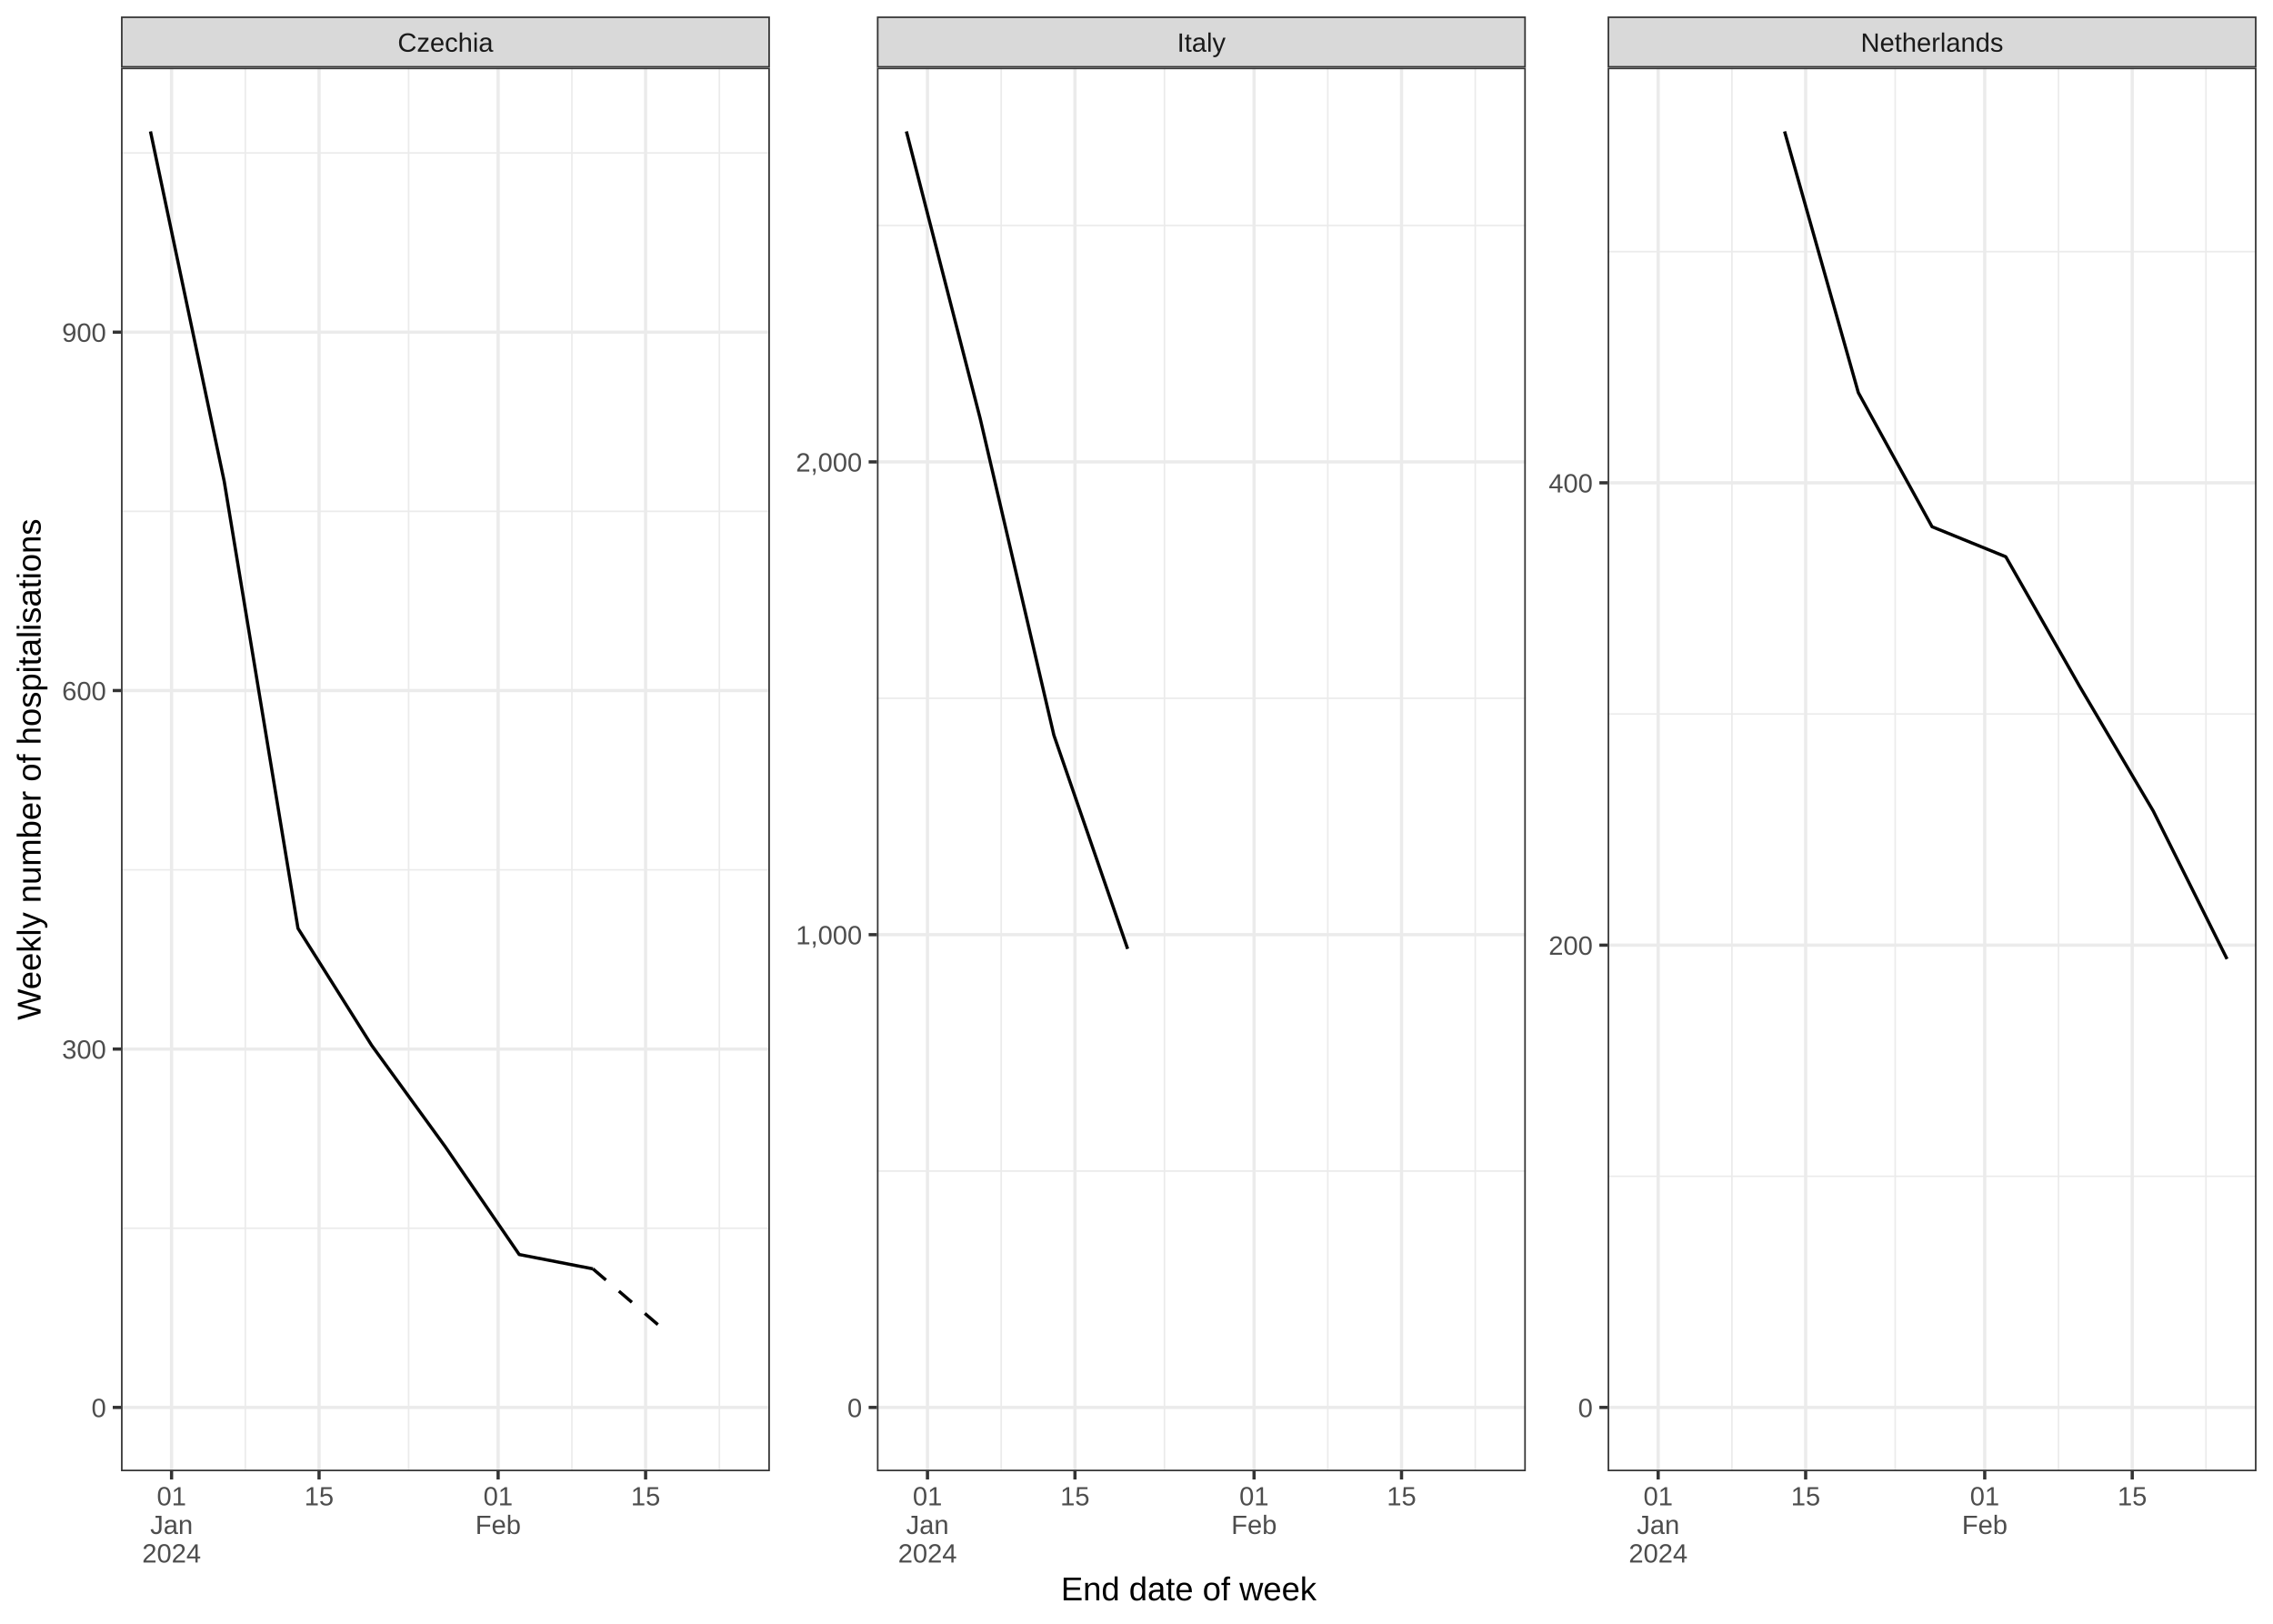
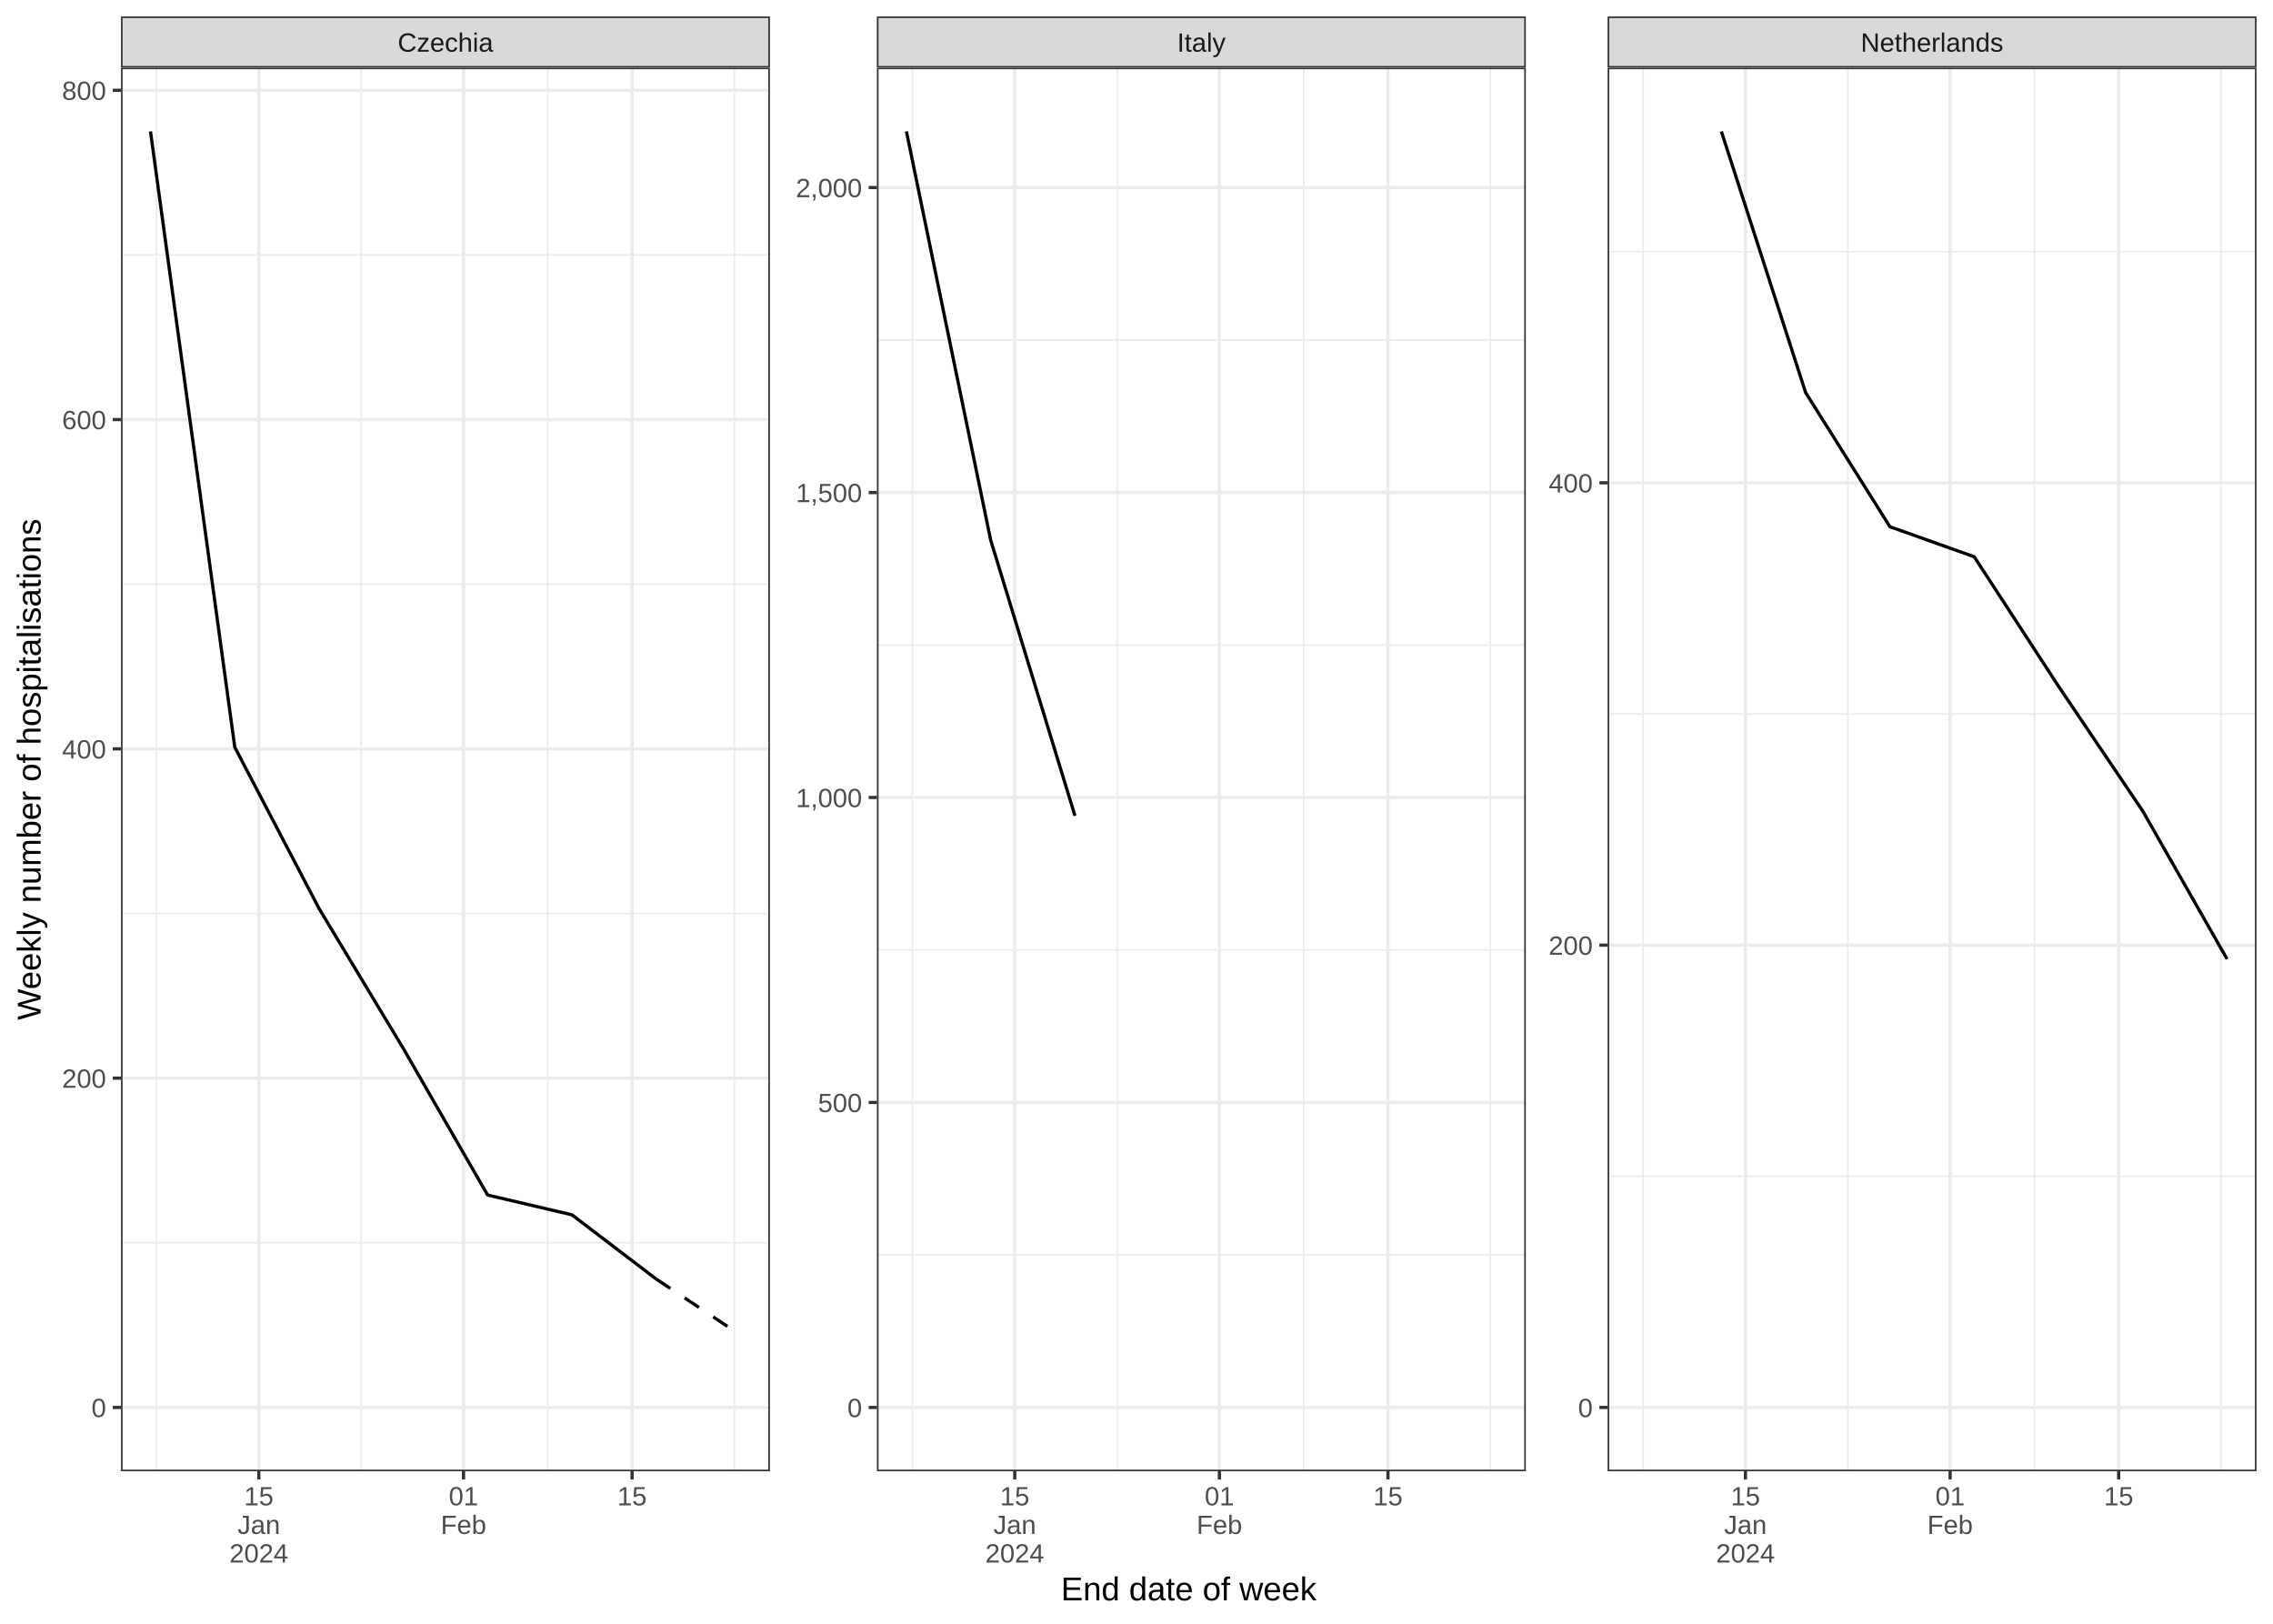
<svg xmlns="http://www.w3.org/2000/svg" class="svglite" width="756.00pt" height="540.00pt" viewBox="0 0 756.00 540.00">
  <defs>
    <style type="text/css">
    .svglite line, .svglite polyline, .svglite polygon, .svglite path, .svglite rect, .svglite circle {
      fill: none;
      stroke: #000000;
      stroke-linecap: round;
      stroke-linejoin: round;
      stroke-miterlimit: 10.00;
    }
    .svglite text {
      white-space: pre;
    }
  </style>
  </defs>
  <rect width="100%" height="100%" style="stroke: none; fill: #FFFFFF;" />
  <defs>
    <clipPath id="cpMC4wMHw3NTYuMDB8MC4wMHw1NDAuMDA=">
      <rect x="0.00" y="0.00" width="756.00" height="540.00" />
    </clipPath>
  </defs>
  <g clip-path="url(#cpMC4wMHw3NTYuMDB8MC4wMHw1NDAuMDA=)">
    <rect x="0.00" y="0.00" width="756.00" height="540.00" style="stroke-width: 1.07; stroke: #FFFFFF; fill: #FFFFFF;" />
  </g>
  <defs>
    <clipPath id="cpNDAuMjR8MjU2LjA4fDIyLjQ5fDQ4OS4yOQ==">
      <rect x="40.24" y="22.49" width="215.83" height="466.80" />
    </clipPath>
  </defs>
  <g clip-path="url(#cpNDAuMjR8MjU2LjA4fDIyLjQ5fDQ4OS4yOQ==)">
    <rect x="40.24" y="22.49" width="215.83" height="466.80" style="stroke-width: 1.07; stroke: none; fill: #FFFFFF;" />
-     <polyline points="40.24,408.47 256.08,408.47 " style="stroke-width: 0.53; stroke: #EBEBEB; stroke-linecap: butt;" />
-     <polyline points="40.24,289.27 256.08,289.27 " style="stroke-width: 0.53; stroke: #EBEBEB; stroke-linecap: butt;" />
-     <polyline points="40.24,170.06 256.08,170.06 " style="stroke-width: 0.53; stroke: #EBEBEB; stroke-linecap: butt;" />
-     <polyline points="40.24,50.86 256.08,50.86 " style="stroke-width: 0.53; stroke: #EBEBEB; stroke-linecap: butt;" />
-     <polyline points="81.59,489.29 81.59,22.49 " style="stroke-width: 0.53; stroke: #EBEBEB; stroke-linecap: butt;" />
-     <polyline points="135.90,489.29 135.90,22.49 " style="stroke-width: 0.53; stroke: #EBEBEB; stroke-linecap: butt;" />
-     <polyline points="190.21,489.29 190.21,22.49 " style="stroke-width: 0.53; stroke: #EBEBEB; stroke-linecap: butt;" />
-     <polyline points="239.26,489.29 239.26,22.49 " style="stroke-width: 0.53; stroke: #EBEBEB; stroke-linecap: butt;" />
+     <polyline points="40.24,413.31 256.08,413.31 " style="stroke-width: 0.53; stroke: #EBEBEB; stroke-linecap: butt;" />
+     <polyline points="40.24,303.80 256.08,303.80 " style="stroke-width: 0.53; stroke: #EBEBEB; stroke-linecap: butt;" />
+     <polyline points="40.24,194.29 256.08,194.29 " style="stroke-width: 0.53; stroke: #EBEBEB; stroke-linecap: butt;" />
+     <polyline points="40.24,84.78 256.08,84.78 " style="stroke-width: 0.53; stroke: #EBEBEB; stroke-linecap: butt;" />
+     <polyline points="52.06,489.29 52.06,22.49 " style="stroke-width: 0.53; stroke: #EBEBEB; stroke-linecap: butt;" />
+     <polyline points="120.13,489.29 120.13,22.49 " style="stroke-width: 0.53; stroke: #EBEBEB; stroke-linecap: butt;" />
+     <polyline points="182.20,489.29 182.20,22.49 " style="stroke-width: 0.53; stroke: #EBEBEB; stroke-linecap: butt;" />
+     <polyline points="244.26,489.29 244.26,22.49 " style="stroke-width: 0.53; stroke: #EBEBEB; stroke-linecap: butt;" />
    <polyline points="40.24,468.07 256.08,468.07 " style="stroke-width: 1.07; stroke: #EBEBEB; stroke-linecap: butt;" />
-     <polyline points="40.24,348.87 256.08,348.87 " style="stroke-width: 1.07; stroke: #EBEBEB; stroke-linecap: butt;" />
-     <polyline points="40.24,229.66 256.08,229.66 " style="stroke-width: 1.07; stroke: #EBEBEB; stroke-linecap: butt;" />
-     <polyline points="40.24,110.46 256.08,110.46 " style="stroke-width: 1.07; stroke: #EBEBEB; stroke-linecap: butt;" />
-     <polyline points="57.06,489.29 57.06,22.49 " style="stroke-width: 1.07; stroke: #EBEBEB; stroke-linecap: butt;" />
-     <polyline points="106.12,489.29 106.12,22.49 " style="stroke-width: 1.07; stroke: #EBEBEB; stroke-linecap: butt;" />
-     <polyline points="165.68,489.29 165.68,22.49 " style="stroke-width: 1.07; stroke: #EBEBEB; stroke-linecap: butt;" />
-     <polyline points="214.73,489.29 214.73,22.49 " style="stroke-width: 1.07; stroke: #EBEBEB; stroke-linecap: butt;" />
-     <polyline points="50.05,43.71 74.58,160.13 99.11,308.74 123.63,347.67 148.16,381.45 172.69,417.21 197.21,421.98 " style="stroke-width: 1.07; stroke-linecap: butt;" />
-     <polyline points="197.21,421.98 221.74,443.04 " style="stroke-width: 1.07; stroke-dasharray: 5.69,5.69; stroke-linecap: butt;" />
+     <polyline points="40.24,358.56 256.08,358.56 " style="stroke-width: 1.07; stroke: #EBEBEB; stroke-linecap: butt;" />
+     <polyline points="40.24,249.04 256.08,249.04 " style="stroke-width: 1.07; stroke: #EBEBEB; stroke-linecap: butt;" />
+     <polyline points="40.24,139.53 256.08,139.53 " style="stroke-width: 1.07; stroke: #EBEBEB; stroke-linecap: butt;" />
+     <polyline points="40.24,30.02 256.08,30.02 " style="stroke-width: 1.07; stroke: #EBEBEB; stroke-linecap: butt;" />
+     <polyline points="86.09,489.29 86.09,22.49 " style="stroke-width: 1.07; stroke: #EBEBEB; stroke-linecap: butt;" />
+     <polyline points="154.17,489.29 154.17,22.49 " style="stroke-width: 1.07; stroke: #EBEBEB; stroke-linecap: butt;" />
+     <polyline points="210.23,489.29 210.23,22.49 " style="stroke-width: 1.07; stroke: #EBEBEB; stroke-linecap: butt;" />
+     <polyline points="50.05,43.71 78.09,248.50 106.12,302.16 134.15,348.70 162.18,397.43 190.21,404.00 218.24,425.36 " style="stroke-width: 1.07; stroke-linecap: butt;" />
+     <polyline points="218.24,425.36 246.27,443.98 " style="stroke-width: 1.07; stroke-dasharray: 5.69,5.69; stroke-linecap: butt;" />
    <rect x="40.24" y="22.49" width="215.83" height="466.80" style="stroke-width: 1.07; stroke: #333333;" />
  </g>
  <g clip-path="url(#cpMC4wMHw3NTYuMDB8MC4wMHw1NDAuMDA=)">
</g>
  <defs>
    <clipPath id="cpMjkxLjY2fDUwNy40OXwyMi40OXw0ODkuMjk=">
      <rect x="291.66" y="22.49" width="215.83" height="466.80" />
    </clipPath>
  </defs>
  <g clip-path="url(#cpMjkxLjY2fDUwNy40OXwyMi40OXw0ODkuMjk=)">
    <rect x="291.66" y="22.49" width="215.83" height="466.80" style="stroke-width: 1.07; stroke: none; fill: #FFFFFF;" />
-     <polyline points="291.66,389.45 507.49,389.45 " style="stroke-width: 0.53; stroke: #EBEBEB; stroke-linecap: butt;" />
-     <polyline points="291.66,232.23 507.49,232.23 " style="stroke-width: 0.53; stroke: #EBEBEB; stroke-linecap: butt;" />
-     <polyline points="291.66,75.00 507.49,75.00 " style="stroke-width: 0.53; stroke: #EBEBEB; stroke-linecap: butt;" />
-     <polyline points="333.00,489.29 333.00,22.49 " style="stroke-width: 0.53; stroke: #EBEBEB; stroke-linecap: butt;" />
-     <polyline points="387.31,489.29 387.31,22.49 " style="stroke-width: 0.53; stroke: #EBEBEB; stroke-linecap: butt;" />
-     <polyline points="441.62,489.29 441.62,22.49 " style="stroke-width: 0.53; stroke: #EBEBEB; stroke-linecap: butt;" />
-     <polyline points="490.67,489.29 490.67,22.49 " style="stroke-width: 0.53; stroke: #EBEBEB; stroke-linecap: butt;" />
+     <polyline points="291.66,417.36 507.49,417.36 " style="stroke-width: 0.53; stroke: #EBEBEB; stroke-linecap: butt;" />
+     <polyline points="291.66,315.93 507.49,315.93 " style="stroke-width: 0.53; stroke: #EBEBEB; stroke-linecap: butt;" />
+     <polyline points="291.66,214.51 507.49,214.51 " style="stroke-width: 0.53; stroke: #EBEBEB; stroke-linecap: butt;" />
+     <polyline points="291.66,113.08 507.49,113.08 " style="stroke-width: 0.53; stroke: #EBEBEB; stroke-linecap: butt;" />
+     <polyline points="303.47,489.29 303.47,22.49 " style="stroke-width: 0.53; stroke: #EBEBEB; stroke-linecap: butt;" />
+     <polyline points="371.55,489.29 371.55,22.49 " style="stroke-width: 0.53; stroke: #EBEBEB; stroke-linecap: butt;" />
+     <polyline points="433.61,489.29 433.61,22.49 " style="stroke-width: 0.53; stroke: #EBEBEB; stroke-linecap: butt;" />
+     <polyline points="495.68,489.29 495.68,22.49 " style="stroke-width: 0.53; stroke: #EBEBEB; stroke-linecap: butt;" />
    <polyline points="291.66,468.07 507.49,468.07 " style="stroke-width: 1.07; stroke: #EBEBEB; stroke-linecap: butt;" />
-     <polyline points="291.66,310.84 507.49,310.84 " style="stroke-width: 1.07; stroke: #EBEBEB; stroke-linecap: butt;" />
-     <polyline points="291.66,153.61 507.49,153.61 " style="stroke-width: 1.07; stroke: #EBEBEB; stroke-linecap: butt;" />
-     <polyline points="308.48,489.29 308.48,22.49 " style="stroke-width: 1.07; stroke: #EBEBEB; stroke-linecap: butt;" />
-     <polyline points="357.53,489.29 357.53,22.49 " style="stroke-width: 1.07; stroke: #EBEBEB; stroke-linecap: butt;" />
-     <polyline points="417.10,489.29 417.10,22.49 " style="stroke-width: 1.07; stroke: #EBEBEB; stroke-linecap: butt;" />
-     <polyline points="466.15,489.29 466.15,22.49 " style="stroke-width: 1.07; stroke: #EBEBEB; stroke-linecap: butt;" />
-     <polyline points="301.47,43.71 326.00,139.15 350.52,244.49 375.05,315.56 " style="stroke-width: 1.07; stroke-linecap: butt;" />
+     <polyline points="291.66,366.64 507.49,366.64 " style="stroke-width: 1.07; stroke: #EBEBEB; stroke-linecap: butt;" />
+     <polyline points="291.66,265.22 507.49,265.22 " style="stroke-width: 1.07; stroke: #EBEBEB; stroke-linecap: butt;" />
+     <polyline points="291.66,163.80 507.49,163.80 " style="stroke-width: 1.07; stroke: #EBEBEB; stroke-linecap: butt;" />
+     <polyline points="291.66,62.37 507.49,62.37 " style="stroke-width: 1.07; stroke: #EBEBEB; stroke-linecap: butt;" />
+     <polyline points="337.51,489.29 337.51,22.49 " style="stroke-width: 1.07; stroke: #EBEBEB; stroke-linecap: butt;" />
+     <polyline points="405.58,489.29 405.58,22.49 " style="stroke-width: 1.07; stroke: #EBEBEB; stroke-linecap: butt;" />
+     <polyline points="461.64,489.29 461.64,22.49 " style="stroke-width: 1.07; stroke: #EBEBEB; stroke-linecap: butt;" />
+     <polyline points="301.47,43.71 329.50,179.62 357.53,271.31 " style="stroke-width: 1.07; stroke-linecap: butt;" />
    <rect x="291.66" y="22.49" width="215.83" height="466.80" style="stroke-width: 1.07; stroke: #333333;" />
  </g>
  <g clip-path="url(#cpMC4wMHw3NTYuMDB8MC4wMHw1NDAuMDA=)">
</g>
  <defs>
    <clipPath id="cpNTM0LjY5fDc1MC41MnwyMi40OXw0ODkuMjk=">
      <rect x="534.69" y="22.49" width="215.83" height="466.80" />
    </clipPath>
  </defs>
  <g clip-path="url(#cpNTM0LjY5fDc1MC41MnwyMi40OXw0ODkuMjk=)">
    <rect x="534.69" y="22.49" width="215.83" height="466.80" style="stroke-width: 1.07; stroke: none; fill: #FFFFFF;" />
    <polyline points="534.69,391.19 750.52,391.19 " style="stroke-width: 0.53; stroke: #EBEBEB; stroke-linecap: butt;" />
    <polyline points="534.69,237.44 750.52,237.44 " style="stroke-width: 0.53; stroke: #EBEBEB; stroke-linecap: butt;" />
    <polyline points="534.69,83.68 750.52,83.68 " style="stroke-width: 0.53; stroke: #EBEBEB; stroke-linecap: butt;" />
-     <polyline points="576.03,489.29 576.03,22.49 " style="stroke-width: 0.53; stroke: #EBEBEB; stroke-linecap: butt;" />
-     <polyline points="630.34,489.29 630.34,22.49 " style="stroke-width: 0.53; stroke: #EBEBEB; stroke-linecap: butt;" />
-     <polyline points="684.65,489.29 684.65,22.49 " style="stroke-width: 0.53; stroke: #EBEBEB; stroke-linecap: butt;" />
-     <polyline points="733.70,489.29 733.70,22.49 " style="stroke-width: 0.53; stroke: #EBEBEB; stroke-linecap: butt;" />
+     <polyline points="546.50,489.29 546.50,22.49 " style="stroke-width: 0.53; stroke: #EBEBEB; stroke-linecap: butt;" />
+     <polyline points="614.57,489.29 614.57,22.49 " style="stroke-width: 0.53; stroke: #EBEBEB; stroke-linecap: butt;" />
+     <polyline points="676.64,489.29 676.64,22.49 " style="stroke-width: 0.53; stroke: #EBEBEB; stroke-linecap: butt;" />
+     <polyline points="738.71,489.29 738.71,22.49 " style="stroke-width: 0.53; stroke: #EBEBEB; stroke-linecap: butt;" />
    <polyline points="534.69,468.07 750.52,468.07 " style="stroke-width: 1.07; stroke: #EBEBEB; stroke-linecap: butt;" />
    <polyline points="534.69,314.32 750.52,314.32 " style="stroke-width: 1.07; stroke: #EBEBEB; stroke-linecap: butt;" />
    <polyline points="534.69,160.56 750.52,160.56 " style="stroke-width: 1.07; stroke: #EBEBEB; stroke-linecap: butt;" />
-     <polyline points="551.51,489.29 551.51,22.49 " style="stroke-width: 1.07; stroke: #EBEBEB; stroke-linecap: butt;" />
-     <polyline points="600.56,489.29 600.56,22.49 " style="stroke-width: 1.07; stroke: #EBEBEB; stroke-linecap: butt;" />
-     <polyline points="660.12,489.29 660.12,22.49 " style="stroke-width: 1.07; stroke: #EBEBEB; stroke-linecap: butt;" />
-     <polyline points="709.18,489.29 709.18,22.49 " style="stroke-width: 1.07; stroke: #EBEBEB; stroke-linecap: butt;" />
-     <polyline points="593.55,43.71 618.08,130.58 642.60,175.17 667.13,185.16 691.66,228.21 716.18,269.73 740.71,318.93 " style="stroke-width: 1.07; stroke-linecap: butt;" />
+     <polyline points="580.54,489.29 580.54,22.49 " style="stroke-width: 1.07; stroke: #EBEBEB; stroke-linecap: butt;" />
+     <polyline points="648.61,489.29 648.61,22.49 " style="stroke-width: 1.07; stroke: #EBEBEB; stroke-linecap: butt;" />
+     <polyline points="704.67,489.29 704.67,22.49 " style="stroke-width: 1.07; stroke: #EBEBEB; stroke-linecap: butt;" />
+     <polyline points="572.53,43.71 600.56,130.58 628.59,175.17 656.62,185.16 684.65,228.21 712.68,269.73 740.71,318.93 " style="stroke-width: 1.07; stroke-linecap: butt;" />
    <rect x="534.69" y="22.49" width="215.83" height="466.80" style="stroke-width: 1.07; stroke: #333333;" />
  </g>
  <g clip-path="url(#cpMC4wMHw3NTYuMDB8MC4wMHw1NDAuMDA=)">
</g>
  <defs>
    <clipPath id="cpNDAuMjR8MjU2LjA4fDUuNDh8MjIuNDk=">
      <rect x="40.24" y="5.48" width="215.83" height="17.01" />
    </clipPath>
  </defs>
  <g clip-path="url(#cpNDAuMjR8MjU2LjA4fDUuNDh8MjIuNDk=)">
    <rect x="40.24" y="5.48" width="215.83" height="17.01" style="stroke-width: 1.07; stroke: #333333; fill: #D9D9D9;" />
    <text x="148.16" y="17.19" text-anchor="middle" style="font-size: 8.80px;fill: #1A1A1A; font-family: &quot;Liberation Sans&quot;;" textLength="34.42px" lengthAdjust="spacingAndGlyphs">Czechia</text>
  </g>
  <g clip-path="url(#cpMC4wMHw3NTYuMDB8MC4wMHw1NDAuMDA=)">
</g>
  <defs>
    <clipPath id="cpMjkxLjY2fDUwNy40OXw1LjQ4fDIyLjQ5">
      <rect x="291.66" y="5.48" width="215.83" height="17.01" />
    </clipPath>
  </defs>
  <g clip-path="url(#cpMjkxLjY2fDUwNy40OXw1LjQ4fDIyLjQ5)">
    <rect x="291.66" y="5.48" width="215.83" height="17.01" style="stroke-width: 1.07; stroke: #333333; fill: #D9D9D9;" />
    <text x="399.58" y="17.19" text-anchor="middle" style="font-size: 8.80px;fill: #1A1A1A; font-family: &quot;Liberation Sans&quot;;" textLength="19.09px" lengthAdjust="spacingAndGlyphs">Italy</text>
  </g>
  <g clip-path="url(#cpMC4wMHw3NTYuMDB8MC4wMHw1NDAuMDA=)">
</g>
  <defs>
    <clipPath id="cpNTM0LjY5fDc1MC41Mnw1LjQ4fDIyLjQ5">
      <rect x="534.69" y="5.48" width="215.83" height="17.01" />
    </clipPath>
  </defs>
  <g clip-path="url(#cpNTM0LjY5fDc1MC41Mnw1LjQ4fDIyLjQ5)">
    <rect x="534.69" y="5.48" width="215.83" height="17.01" style="stroke-width: 1.07; stroke: #333333; fill: #D9D9D9;" />
    <text x="642.60" y="17.19" text-anchor="middle" style="font-size: 8.80px;fill: #1A1A1A; font-family: &quot;Liberation Sans&quot;;" textLength="53.63px" lengthAdjust="spacingAndGlyphs">Netherlands</text>
  </g>
  <g clip-path="url(#cpMC4wMHw3NTYuMDB8MC4wMHw1NDAuMDA=)">
-     <polyline points="57.06,492.03 57.06,489.29 " style="stroke-width: 1.07; stroke: #333333; stroke-linecap: butt;" />
-     <polyline points="106.12,492.03 106.12,489.29 " style="stroke-width: 1.07; stroke: #333333; stroke-linecap: butt;" />
-     <polyline points="165.68,492.03 165.68,489.29 " style="stroke-width: 1.07; stroke: #333333; stroke-linecap: butt;" />
-     <polyline points="214.73,492.03 214.73,489.29 " style="stroke-width: 1.07; stroke: #333333; stroke-linecap: butt;" />
-     <text x="57.06" y="500.63" text-anchor="middle" style="font-size: 8.80px;fill: #4D4D4D; font-family: &quot;Liberation Sans&quot;;" textLength="11.19px" lengthAdjust="spacingAndGlyphs">01</text>
-     <text x="57.06" y="510.14" text-anchor="middle" style="font-size: 8.80px;fill: #4D4D4D; font-family: &quot;Liberation Sans&quot;;" textLength="13.56px" lengthAdjust="spacingAndGlyphs">Jan</text>
-     <text x="57.06" y="519.64" text-anchor="middle" style="font-size: 8.80px;fill: #4D4D4D; font-family: &quot;Liberation Sans&quot;;" textLength="22.38px" lengthAdjust="spacingAndGlyphs">2024</text>
-     <text x="106.12" y="500.63" text-anchor="middle" style="font-size: 8.80px;fill: #4D4D4D; font-family: &quot;Liberation Sans&quot;;" textLength="11.19px" lengthAdjust="spacingAndGlyphs">15</text>
-     <text x="165.68" y="500.63" text-anchor="middle" style="font-size: 8.80px;fill: #4D4D4D; font-family: &quot;Liberation Sans&quot;;" textLength="11.19px" lengthAdjust="spacingAndGlyphs">01</text>
-     <text x="165.68" y="510.14" text-anchor="middle" style="font-size: 8.80px;fill: #4D4D4D; font-family: &quot;Liberation Sans&quot;;" textLength="15.58px" lengthAdjust="spacingAndGlyphs">Feb</text>
-     <text x="214.73" y="500.63" text-anchor="middle" style="font-size: 8.80px;fill: #4D4D4D; font-family: &quot;Liberation Sans&quot;;" textLength="11.19px" lengthAdjust="spacingAndGlyphs">15</text>
-     <polyline points="308.48,492.03 308.48,489.29 " style="stroke-width: 1.07; stroke: #333333; stroke-linecap: butt;" />
-     <polyline points="357.53,492.03 357.53,489.29 " style="stroke-width: 1.07; stroke: #333333; stroke-linecap: butt;" />
-     <polyline points="417.10,492.03 417.10,489.29 " style="stroke-width: 1.07; stroke: #333333; stroke-linecap: butt;" />
-     <polyline points="466.15,492.03 466.15,489.29 " style="stroke-width: 1.07; stroke: #333333; stroke-linecap: butt;" />
-     <text x="308.48" y="500.63" text-anchor="middle" style="font-size: 8.80px;fill: #4D4D4D; font-family: &quot;Liberation Sans&quot;;" textLength="11.19px" lengthAdjust="spacingAndGlyphs">01</text>
-     <text x="308.48" y="510.14" text-anchor="middle" style="font-size: 8.80px;fill: #4D4D4D; font-family: &quot;Liberation Sans&quot;;" textLength="13.56px" lengthAdjust="spacingAndGlyphs">Jan</text>
-     <text x="308.48" y="519.64" text-anchor="middle" style="font-size: 8.80px;fill: #4D4D4D; font-family: &quot;Liberation Sans&quot;;" textLength="22.38px" lengthAdjust="spacingAndGlyphs">2024</text>
-     <text x="357.53" y="500.63" text-anchor="middle" style="font-size: 8.80px;fill: #4D4D4D; font-family: &quot;Liberation Sans&quot;;" textLength="11.19px" lengthAdjust="spacingAndGlyphs">15</text>
-     <text x="417.10" y="500.63" text-anchor="middle" style="font-size: 8.80px;fill: #4D4D4D; font-family: &quot;Liberation Sans&quot;;" textLength="11.19px" lengthAdjust="spacingAndGlyphs">01</text>
-     <text x="417.10" y="510.14" text-anchor="middle" style="font-size: 8.80px;fill: #4D4D4D; font-family: &quot;Liberation Sans&quot;;" textLength="15.58px" lengthAdjust="spacingAndGlyphs">Feb</text>
-     <text x="466.15" y="500.63" text-anchor="middle" style="font-size: 8.80px;fill: #4D4D4D; font-family: &quot;Liberation Sans&quot;;" textLength="11.19px" lengthAdjust="spacingAndGlyphs">15</text>
-     <polyline points="551.51,492.03 551.51,489.29 " style="stroke-width: 1.07; stroke: #333333; stroke-linecap: butt;" />
-     <polyline points="600.56,492.03 600.56,489.29 " style="stroke-width: 1.07; stroke: #333333; stroke-linecap: butt;" />
-     <polyline points="660.12,492.03 660.12,489.29 " style="stroke-width: 1.07; stroke: #333333; stroke-linecap: butt;" />
-     <polyline points="709.18,492.03 709.18,489.29 " style="stroke-width: 1.07; stroke: #333333; stroke-linecap: butt;" />
-     <text x="551.51" y="500.63" text-anchor="middle" style="font-size: 8.80px;fill: #4D4D4D; font-family: &quot;Liberation Sans&quot;;" textLength="11.19px" lengthAdjust="spacingAndGlyphs">01</text>
-     <text x="551.51" y="510.14" text-anchor="middle" style="font-size: 8.80px;fill: #4D4D4D; font-family: &quot;Liberation Sans&quot;;" textLength="13.56px" lengthAdjust="spacingAndGlyphs">Jan</text>
-     <text x="551.51" y="519.64" text-anchor="middle" style="font-size: 8.80px;fill: #4D4D4D; font-family: &quot;Liberation Sans&quot;;" textLength="22.38px" lengthAdjust="spacingAndGlyphs">2024</text>
-     <text x="600.56" y="500.63" text-anchor="middle" style="font-size: 8.80px;fill: #4D4D4D; font-family: &quot;Liberation Sans&quot;;" textLength="11.19px" lengthAdjust="spacingAndGlyphs">15</text>
-     <text x="660.12" y="500.63" text-anchor="middle" style="font-size: 8.80px;fill: #4D4D4D; font-family: &quot;Liberation Sans&quot;;" textLength="11.19px" lengthAdjust="spacingAndGlyphs">01</text>
-     <text x="660.12" y="510.14" text-anchor="middle" style="font-size: 8.80px;fill: #4D4D4D; font-family: &quot;Liberation Sans&quot;;" textLength="15.58px" lengthAdjust="spacingAndGlyphs">Feb</text>
-     <text x="709.18" y="500.63" text-anchor="middle" style="font-size: 8.80px;fill: #4D4D4D; font-family: &quot;Liberation Sans&quot;;" textLength="11.19px" lengthAdjust="spacingAndGlyphs">15</text>
+     <polyline points="86.09,492.03 86.09,489.29 " style="stroke-width: 1.07; stroke: #333333; stroke-linecap: butt;" />
+     <polyline points="154.17,492.03 154.17,489.29 " style="stroke-width: 1.07; stroke: #333333; stroke-linecap: butt;" />
+     <polyline points="210.23,492.03 210.23,489.29 " style="stroke-width: 1.07; stroke: #333333; stroke-linecap: butt;" />
+     <text x="86.09" y="500.63" text-anchor="middle" style="font-size: 8.80px;fill: #4D4D4D; font-family: &quot;Liberation Sans&quot;;" textLength="11.19px" lengthAdjust="spacingAndGlyphs">15</text>
+     <text x="86.09" y="510.14" text-anchor="middle" style="font-size: 8.80px;fill: #4D4D4D; font-family: &quot;Liberation Sans&quot;;" textLength="13.56px" lengthAdjust="spacingAndGlyphs">Jan</text>
+     <text x="86.09" y="519.64" text-anchor="middle" style="font-size: 8.80px;fill: #4D4D4D; font-family: &quot;Liberation Sans&quot;;" textLength="22.38px" lengthAdjust="spacingAndGlyphs">2024</text>
+     <text x="154.17" y="500.63" text-anchor="middle" style="font-size: 8.80px;fill: #4D4D4D; font-family: &quot;Liberation Sans&quot;;" textLength="11.19px" lengthAdjust="spacingAndGlyphs">01</text>
+     <text x="154.17" y="510.14" text-anchor="middle" style="font-size: 8.80px;fill: #4D4D4D; font-family: &quot;Liberation Sans&quot;;" textLength="15.58px" lengthAdjust="spacingAndGlyphs">Feb</text>
+     <text x="210.23" y="500.63" text-anchor="middle" style="font-size: 8.80px;fill: #4D4D4D; font-family: &quot;Liberation Sans&quot;;" textLength="11.19px" lengthAdjust="spacingAndGlyphs">15</text>
+     <polyline points="337.51,492.03 337.51,489.29 " style="stroke-width: 1.07; stroke: #333333; stroke-linecap: butt;" />
+     <polyline points="405.58,492.03 405.58,489.29 " style="stroke-width: 1.07; stroke: #333333; stroke-linecap: butt;" />
+     <polyline points="461.64,492.03 461.64,489.29 " style="stroke-width: 1.07; stroke: #333333; stroke-linecap: butt;" />
+     <text x="337.51" y="500.63" text-anchor="middle" style="font-size: 8.80px;fill: #4D4D4D; font-family: &quot;Liberation Sans&quot;;" textLength="11.19px" lengthAdjust="spacingAndGlyphs">15</text>
+     <text x="337.51" y="510.14" text-anchor="middle" style="font-size: 8.80px;fill: #4D4D4D; font-family: &quot;Liberation Sans&quot;;" textLength="13.56px" lengthAdjust="spacingAndGlyphs">Jan</text>
+     <text x="337.51" y="519.64" text-anchor="middle" style="font-size: 8.80px;fill: #4D4D4D; font-family: &quot;Liberation Sans&quot;;" textLength="22.38px" lengthAdjust="spacingAndGlyphs">2024</text>
+     <text x="405.58" y="500.63" text-anchor="middle" style="font-size: 8.80px;fill: #4D4D4D; font-family: &quot;Liberation Sans&quot;;" textLength="11.19px" lengthAdjust="spacingAndGlyphs">01</text>
+     <text x="405.58" y="510.14" text-anchor="middle" style="font-size: 8.80px;fill: #4D4D4D; font-family: &quot;Liberation Sans&quot;;" textLength="15.58px" lengthAdjust="spacingAndGlyphs">Feb</text>
+     <text x="461.64" y="500.63" text-anchor="middle" style="font-size: 8.80px;fill: #4D4D4D; font-family: &quot;Liberation Sans&quot;;" textLength="11.19px" lengthAdjust="spacingAndGlyphs">15</text>
+     <polyline points="580.54,492.03 580.54,489.29 " style="stroke-width: 1.07; stroke: #333333; stroke-linecap: butt;" />
+     <polyline points="648.61,492.03 648.61,489.29 " style="stroke-width: 1.07; stroke: #333333; stroke-linecap: butt;" />
+     <polyline points="704.67,492.03 704.67,489.29 " style="stroke-width: 1.07; stroke: #333333; stroke-linecap: butt;" />
+     <text x="580.54" y="500.63" text-anchor="middle" style="font-size: 8.80px;fill: #4D4D4D; font-family: &quot;Liberation Sans&quot;;" textLength="11.19px" lengthAdjust="spacingAndGlyphs">15</text>
+     <text x="580.54" y="510.14" text-anchor="middle" style="font-size: 8.80px;fill: #4D4D4D; font-family: &quot;Liberation Sans&quot;;" textLength="13.56px" lengthAdjust="spacingAndGlyphs">Jan</text>
+     <text x="580.54" y="519.64" text-anchor="middle" style="font-size: 8.80px;fill: #4D4D4D; font-family: &quot;Liberation Sans&quot;;" textLength="22.38px" lengthAdjust="spacingAndGlyphs">2024</text>
+     <text x="648.61" y="500.63" text-anchor="middle" style="font-size: 8.80px;fill: #4D4D4D; font-family: &quot;Liberation Sans&quot;;" textLength="11.19px" lengthAdjust="spacingAndGlyphs">01</text>
+     <text x="648.61" y="510.14" text-anchor="middle" style="font-size: 8.80px;fill: #4D4D4D; font-family: &quot;Liberation Sans&quot;;" textLength="15.58px" lengthAdjust="spacingAndGlyphs">Feb</text>
+     <text x="704.67" y="500.63" text-anchor="middle" style="font-size: 8.80px;fill: #4D4D4D; font-family: &quot;Liberation Sans&quot;;" textLength="11.19px" lengthAdjust="spacingAndGlyphs">15</text>
    <text x="529.76" y="471.28" text-anchor="end" style="font-size: 8.80px;fill: #4D4D4D; font-family: &quot;Liberation Sans&quot;;" textLength="5.59px" lengthAdjust="spacingAndGlyphs">0</text>
    <text x="529.76" y="317.52" text-anchor="end" style="font-size: 8.80px;fill: #4D4D4D; font-family: &quot;Liberation Sans&quot;;" textLength="16.78px" lengthAdjust="spacingAndGlyphs">200</text>
    <text x="529.76" y="163.77" text-anchor="end" style="font-size: 8.80px;fill: #4D4D4D; font-family: &quot;Liberation Sans&quot;;" textLength="16.78px" lengthAdjust="spacingAndGlyphs">400</text>
    <polyline points="531.95,468.07 534.69,468.07 " style="stroke-width: 1.07; stroke: #333333; stroke-linecap: butt;" />
    <polyline points="531.95,314.32 534.69,314.32 " style="stroke-width: 1.07; stroke: #333333; stroke-linecap: butt;" />
    <polyline points="531.95,160.56 534.69,160.56 " style="stroke-width: 1.07; stroke: #333333; stroke-linecap: butt;" />
    <text x="286.73" y="471.28" text-anchor="end" style="font-size: 8.80px;fill: #4D4D4D; font-family: &quot;Liberation Sans&quot;;" textLength="5.59px" lengthAdjust="spacingAndGlyphs">0</text>
-     <text x="286.73" y="314.05" text-anchor="end" style="font-size: 8.80px;fill: #4D4D4D; font-family: &quot;Liberation Sans&quot;;" textLength="25.17px" lengthAdjust="spacingAndGlyphs">1,000</text>
-     <text x="286.73" y="156.82" text-anchor="end" style="font-size: 8.80px;fill: #4D4D4D; font-family: &quot;Liberation Sans&quot;;" textLength="25.17px" lengthAdjust="spacingAndGlyphs">2,000</text>
+     <text x="286.73" y="369.85" text-anchor="end" style="font-size: 8.80px;fill: #4D4D4D; font-family: &quot;Liberation Sans&quot;;" textLength="16.78px" lengthAdjust="spacingAndGlyphs">500</text>
+     <text x="286.73" y="268.43" text-anchor="end" style="font-size: 8.80px;fill: #4D4D4D; font-family: &quot;Liberation Sans&quot;;" textLength="25.17px" lengthAdjust="spacingAndGlyphs">1,000</text>
+     <text x="286.73" y="167.00" text-anchor="end" style="font-size: 8.80px;fill: #4D4D4D; font-family: &quot;Liberation Sans&quot;;" textLength="25.17px" lengthAdjust="spacingAndGlyphs">1,500</text>
+     <text x="286.73" y="65.58" text-anchor="end" style="font-size: 8.80px;fill: #4D4D4D; font-family: &quot;Liberation Sans&quot;;" textLength="25.17px" lengthAdjust="spacingAndGlyphs">2,000</text>
    <polyline points="288.92,468.07 291.66,468.07 " style="stroke-width: 1.07; stroke: #333333; stroke-linecap: butt;" />
-     <polyline points="288.92,310.84 291.66,310.84 " style="stroke-width: 1.07; stroke: #333333; stroke-linecap: butt;" />
-     <polyline points="288.92,153.61 291.66,153.61 " style="stroke-width: 1.07; stroke: #333333; stroke-linecap: butt;" />
+     <polyline points="288.92,366.64 291.66,366.64 " style="stroke-width: 1.07; stroke: #333333; stroke-linecap: butt;" />
+     <polyline points="288.92,265.22 291.66,265.22 " style="stroke-width: 1.07; stroke: #333333; stroke-linecap: butt;" />
+     <polyline points="288.92,163.80 291.66,163.80 " style="stroke-width: 1.07; stroke: #333333; stroke-linecap: butt;" />
+     <polyline points="288.92,62.37 291.66,62.37 " style="stroke-width: 1.07; stroke: #333333; stroke-linecap: butt;" />
    <text x="35.31" y="471.28" text-anchor="end" style="font-size: 8.80px;fill: #4D4D4D; font-family: &quot;Liberation Sans&quot;;" textLength="5.59px" lengthAdjust="spacingAndGlyphs">0</text>
-     <text x="35.31" y="352.07" text-anchor="end" style="font-size: 8.80px;fill: #4D4D4D; font-family: &quot;Liberation Sans&quot;;" textLength="16.78px" lengthAdjust="spacingAndGlyphs">300</text>
-     <text x="35.31" y="232.87" text-anchor="end" style="font-size: 8.80px;fill: #4D4D4D; font-family: &quot;Liberation Sans&quot;;" textLength="16.78px" lengthAdjust="spacingAndGlyphs">600</text>
-     <text x="35.31" y="113.67" text-anchor="end" style="font-size: 8.80px;fill: #4D4D4D; font-family: &quot;Liberation Sans&quot;;" textLength="16.78px" lengthAdjust="spacingAndGlyphs">900</text>
+     <text x="35.31" y="361.76" text-anchor="end" style="font-size: 8.80px;fill: #4D4D4D; font-family: &quot;Liberation Sans&quot;;" textLength="16.78px" lengthAdjust="spacingAndGlyphs">200</text>
+     <text x="35.31" y="252.25" text-anchor="end" style="font-size: 8.80px;fill: #4D4D4D; font-family: &quot;Liberation Sans&quot;;" textLength="16.78px" lengthAdjust="spacingAndGlyphs">400</text>
+     <text x="35.31" y="142.74" text-anchor="end" style="font-size: 8.80px;fill: #4D4D4D; font-family: &quot;Liberation Sans&quot;;" textLength="16.78px" lengthAdjust="spacingAndGlyphs">600</text>
+     <text x="35.31" y="33.23" text-anchor="end" style="font-size: 8.80px;fill: #4D4D4D; font-family: &quot;Liberation Sans&quot;;" textLength="16.78px" lengthAdjust="spacingAndGlyphs">800</text>
    <polyline points="37.50,468.07 40.24,468.07 " style="stroke-width: 1.07; stroke: #333333; stroke-linecap: butt;" />
-     <polyline points="37.50,348.87 40.24,348.87 " style="stroke-width: 1.07; stroke: #333333; stroke-linecap: butt;" />
-     <polyline points="37.50,229.66 40.24,229.66 " style="stroke-width: 1.07; stroke: #333333; stroke-linecap: butt;" />
-     <polyline points="37.50,110.46 40.24,110.46 " style="stroke-width: 1.07; stroke: #333333; stroke-linecap: butt;" />
+     <polyline points="37.50,358.56 40.24,358.56 " style="stroke-width: 1.07; stroke: #333333; stroke-linecap: butt;" />
+     <polyline points="37.50,249.04 40.24,249.04 " style="stroke-width: 1.07; stroke: #333333; stroke-linecap: butt;" />
+     <polyline points="37.50,139.53 40.24,139.53 " style="stroke-width: 1.07; stroke: #333333; stroke-linecap: butt;" />
+     <polyline points="37.50,30.02 40.24,30.02 " style="stroke-width: 1.07; stroke: #333333; stroke-linecap: butt;" />
    <text x="395.38" y="532.23" text-anchor="middle" style="font-size: 11.00px; font-family: &quot;Liberation Sans&quot;;" textLength="95.72px" lengthAdjust="spacingAndGlyphs">End date of week</text>
    <text transform="translate(13.50,255.89) rotate(-90)" text-anchor="middle" style="font-size: 11.00px; font-family: &quot;Liberation Sans&quot;;" textLength="189.66px" lengthAdjust="spacingAndGlyphs">Weekly number of hospitalisations</text>
  </g>
</svg>
